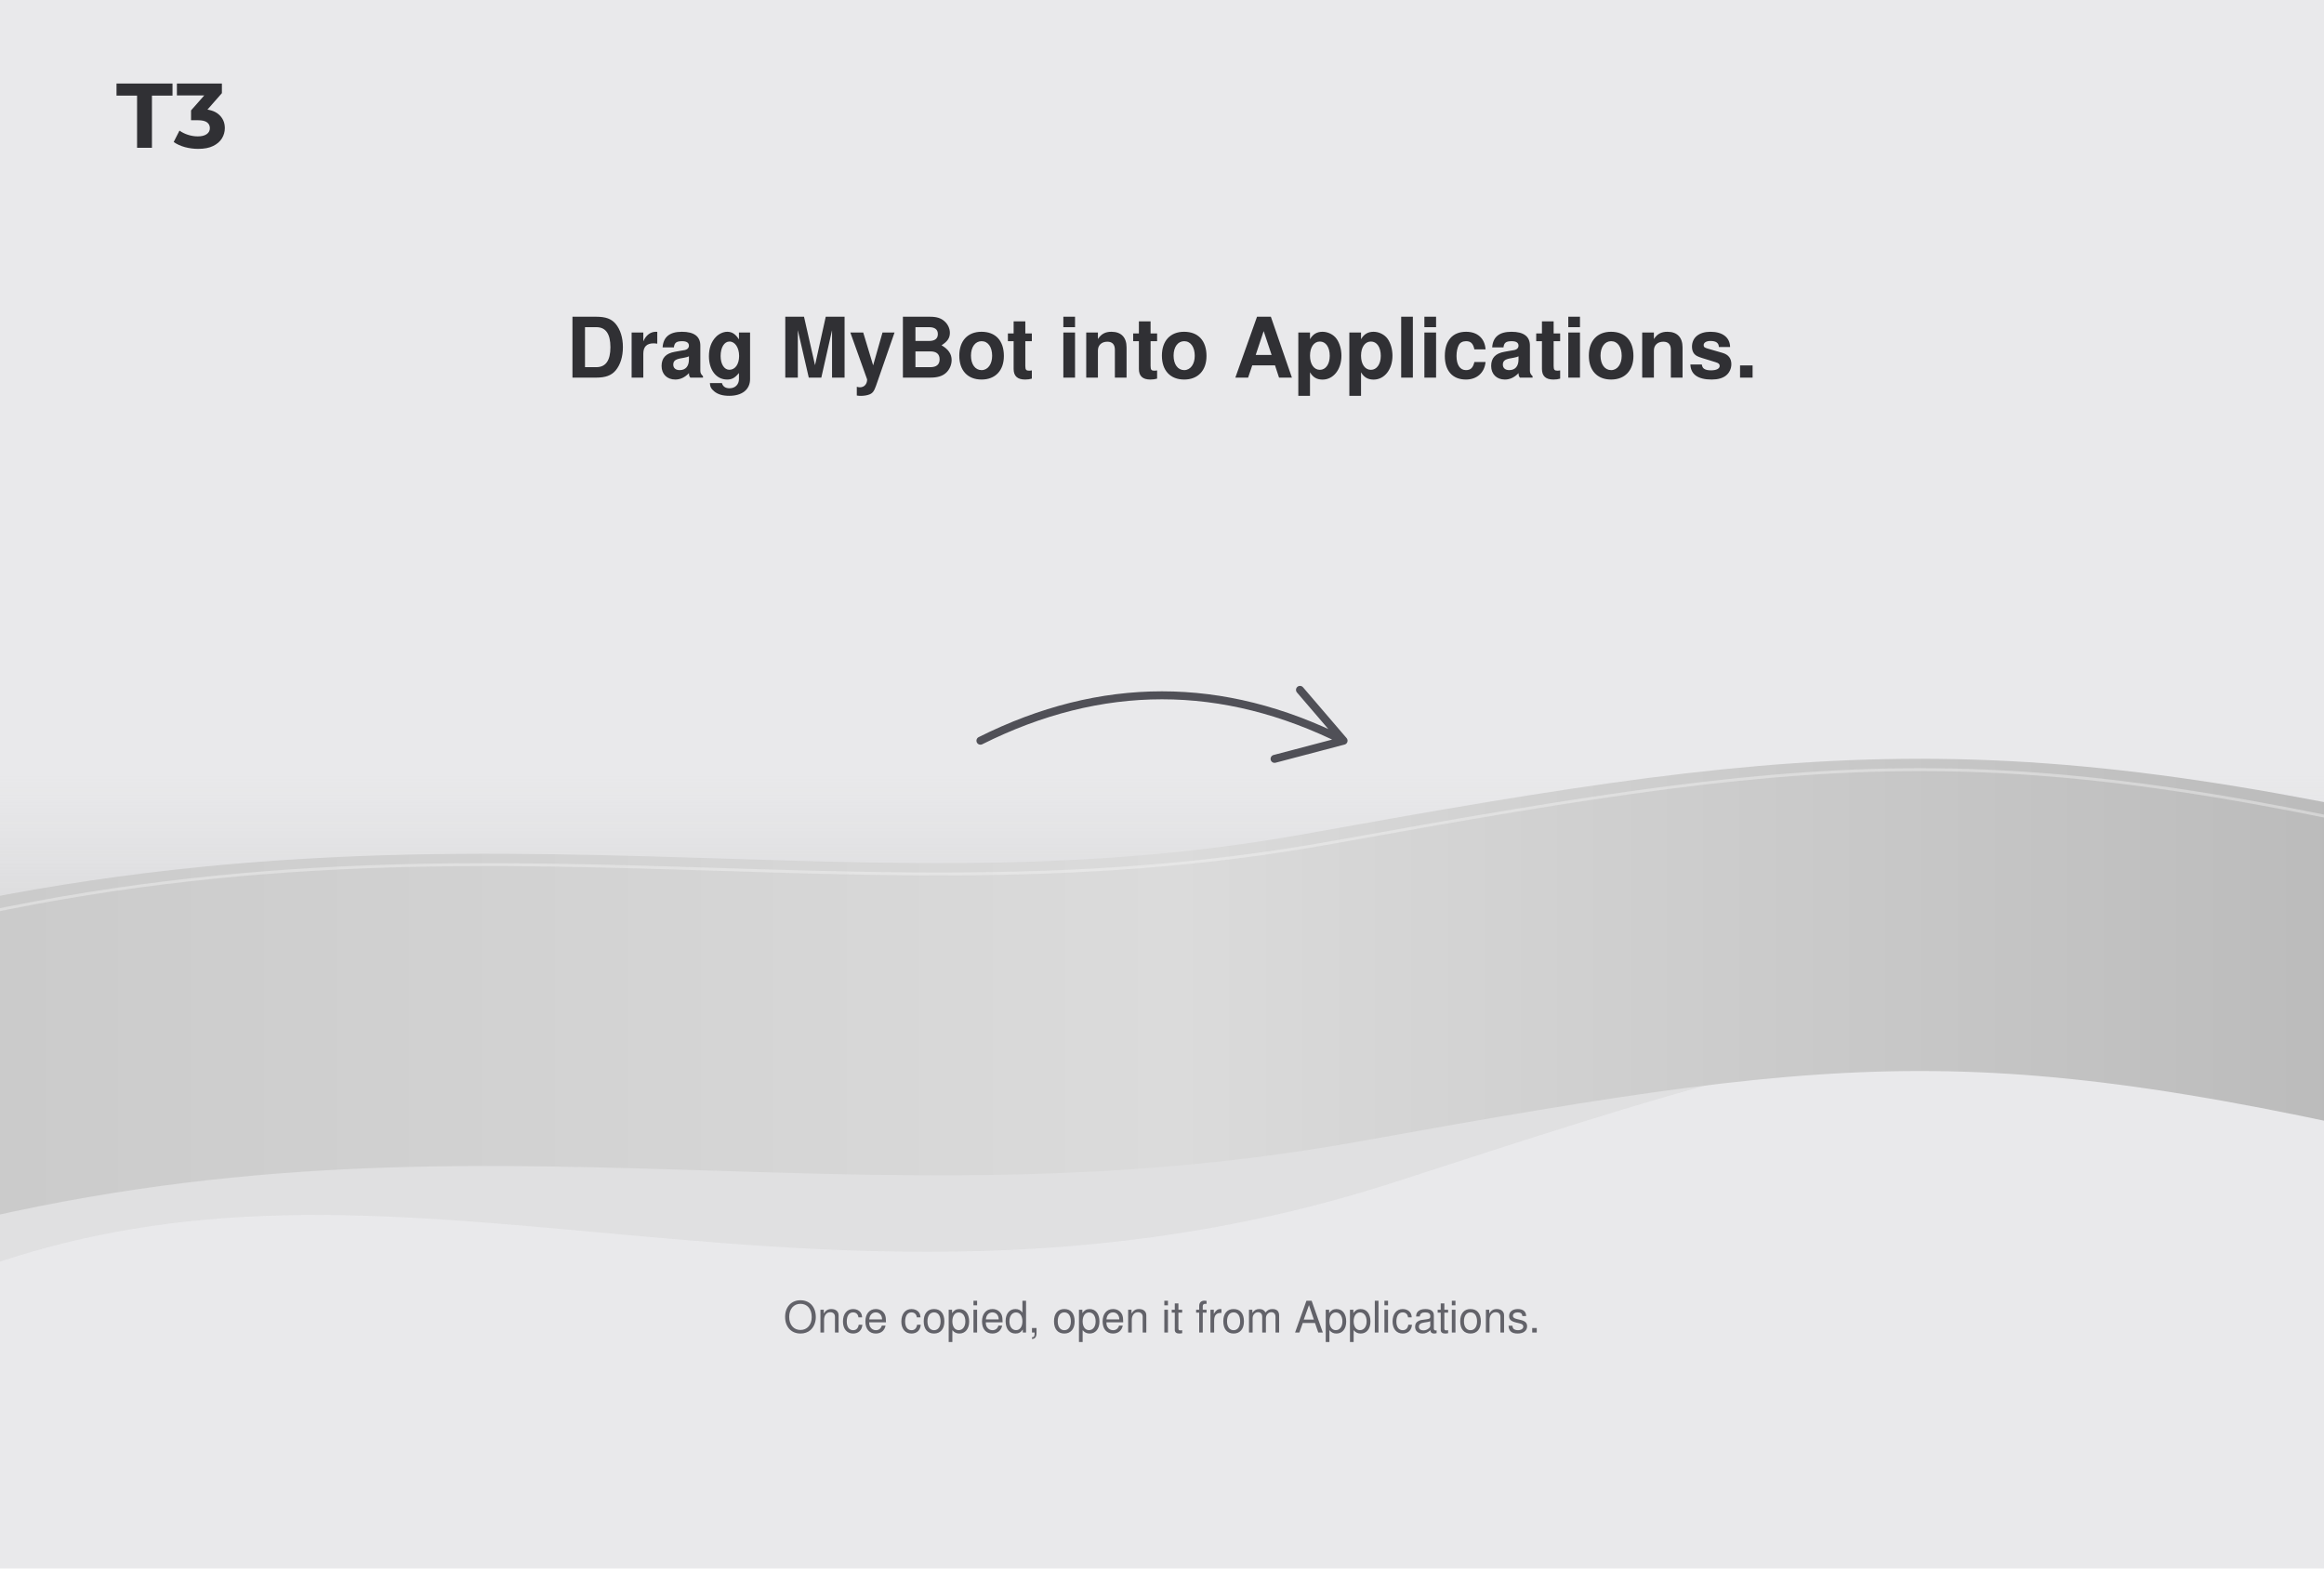
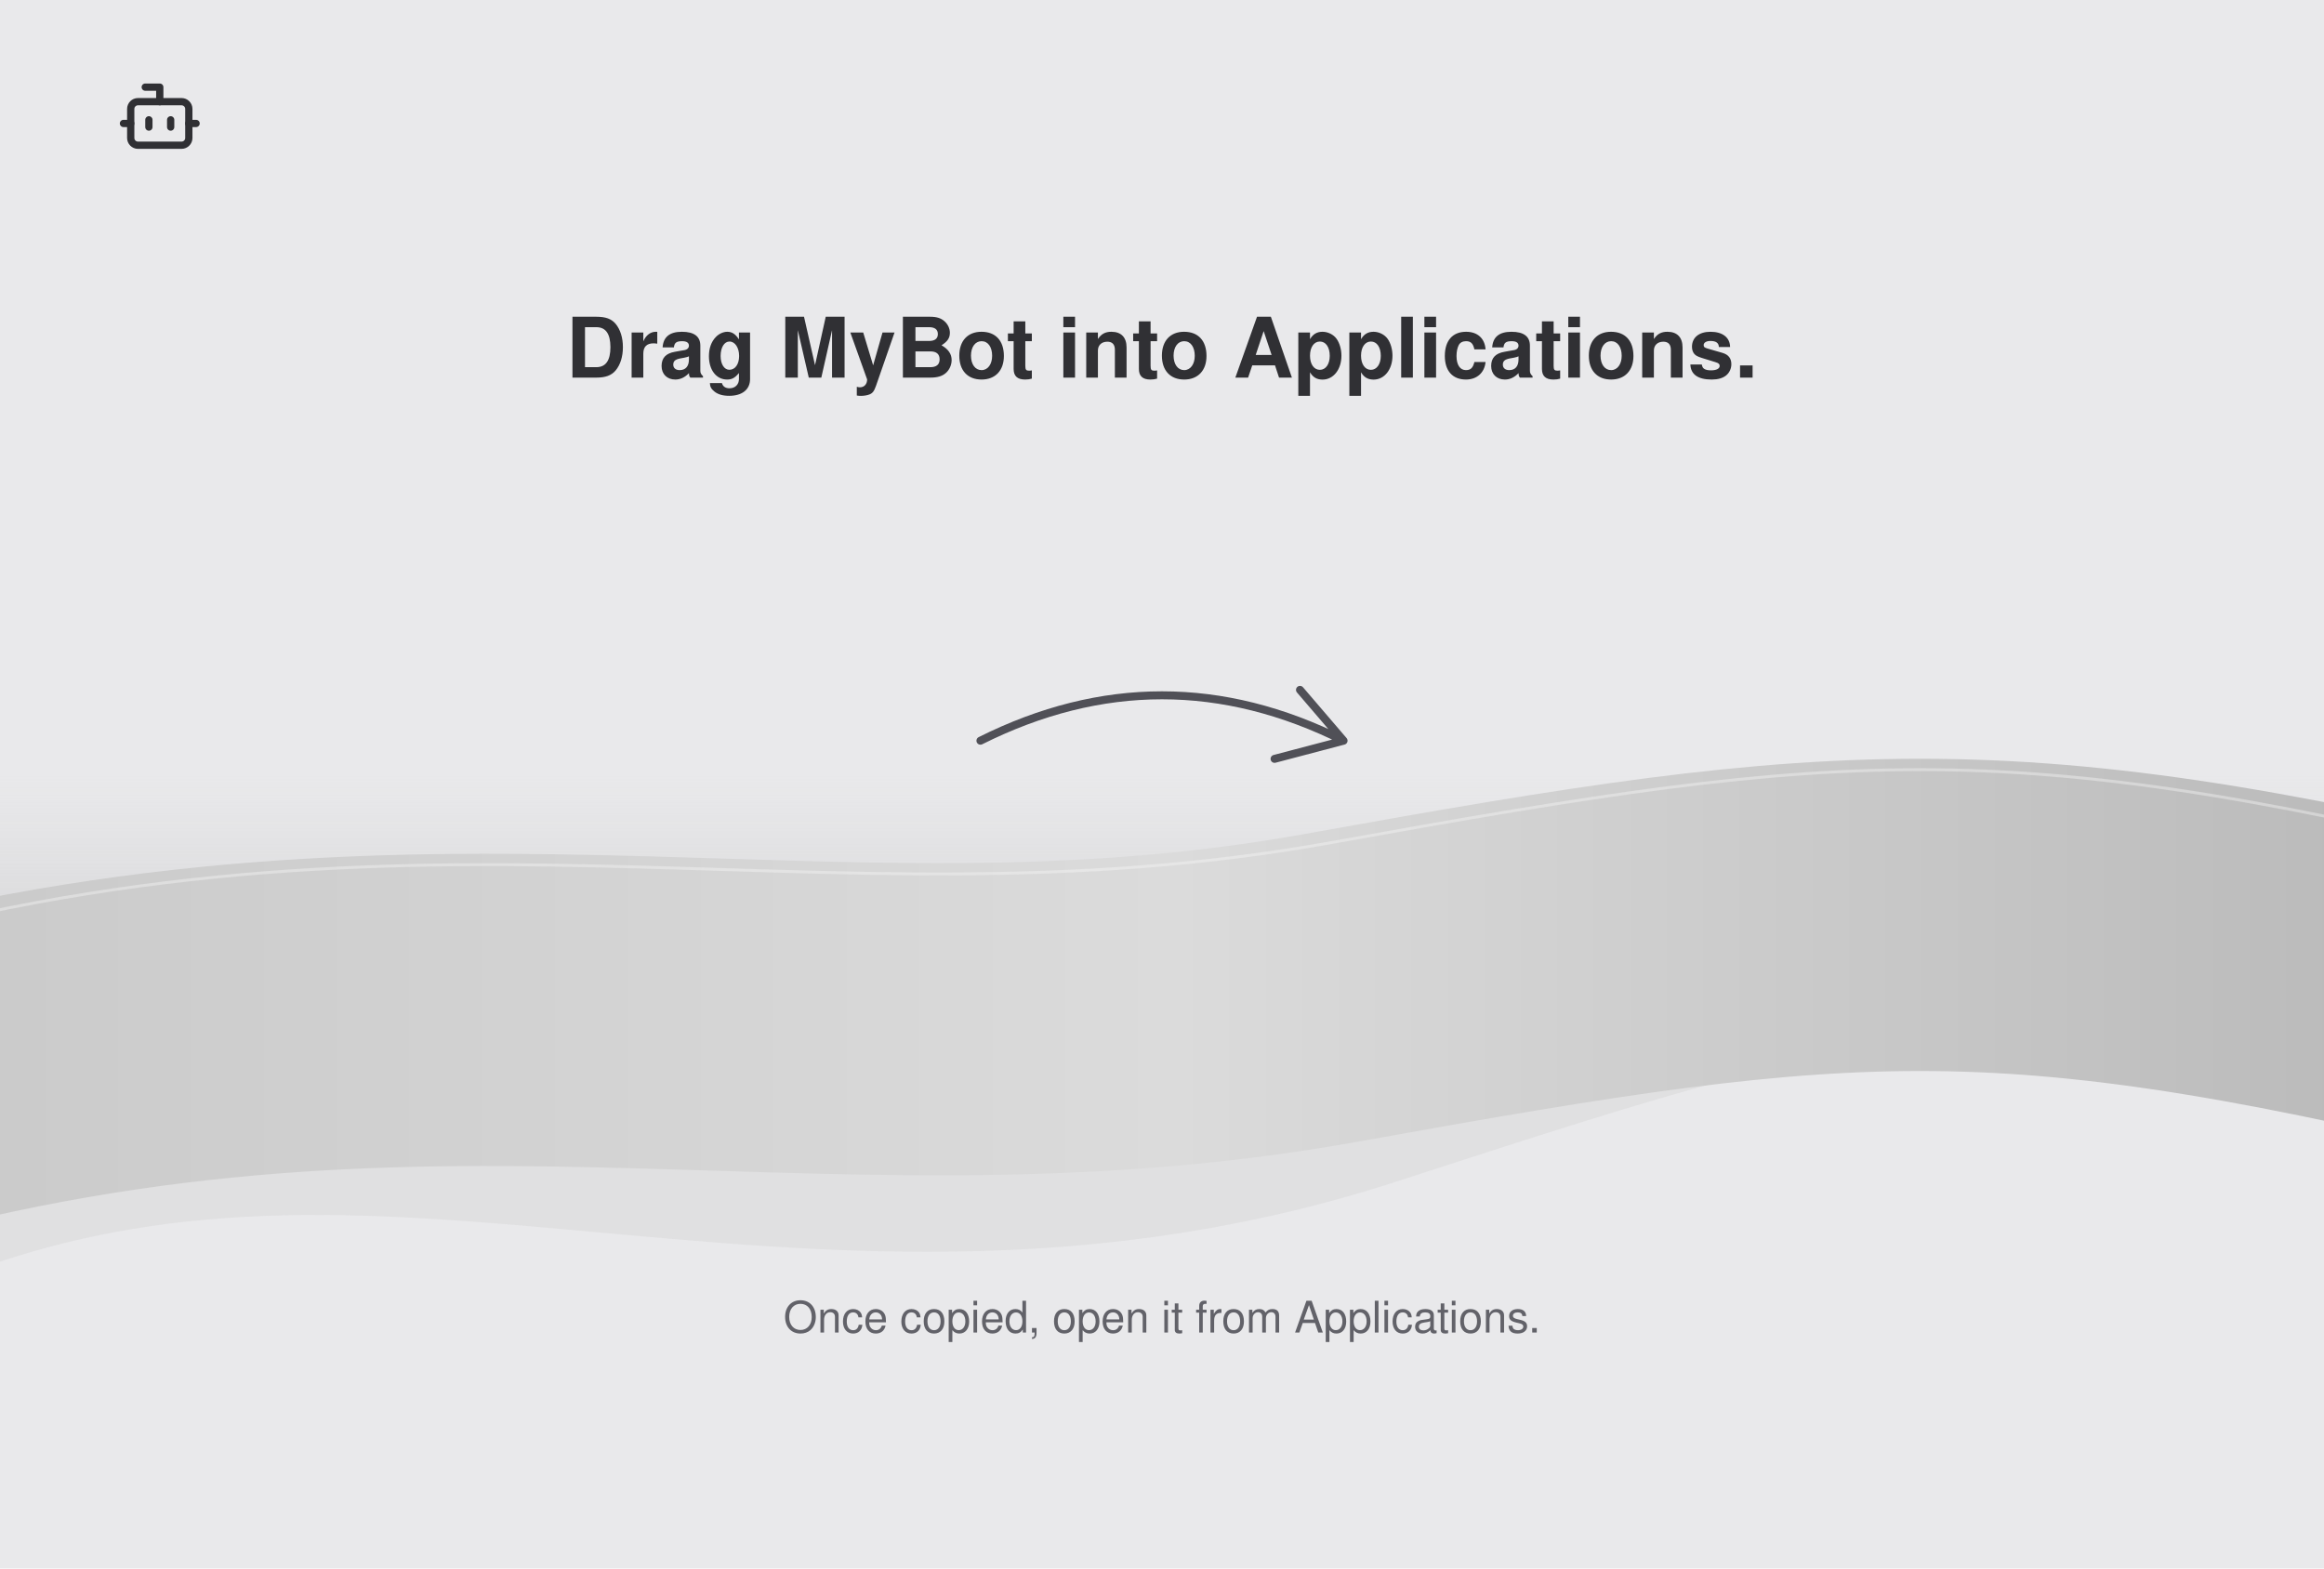
<svg xmlns="http://www.w3.org/2000/svg" width="1280" height="864" viewBox="0 0 640 432">
  <defs>
    <linearGradient id="veil" x1="0" y1="0" x2="0" y2="1">
      <stop stop-color="#B7B7B7" stop-opacity="0" />
      <stop offset=".55" stop-color="#A5A5A5" stop-opacity=".24" />
      <stop offset="1" stop-color="#D1D1D1" stop-opacity=".4" />
    </linearGradient>
    <linearGradient id="silk" x1="0" y1="0" x2="1" y2="0">
      <stop stop-color="#C8C8C8" />
      <stop offset=".5" stop-color="#DBDBDB" />
      <stop offset="1" stop-color="#B5B5B5" />
    </linearGradient>
  </defs>
  <rect width="640" height="432" fill="#E9E9EB" />
  <path d="M-60 293C95 220 214 304 362 256S559 191 707 257" stroke="url(#veil)" stroke-width="146" fill="none" opacity="1" stroke-linecap="round" stroke-linejoin="round" />
  <path d="M-60 306C113 252 223 298 367 272S553 242 707 280" stroke="url(#silk)" stroke-width="86" fill="none" opacity="1" stroke-linecap="round" stroke-linejoin="round" />
  <path d="M-60 266C113 212 223 258 367 232S553 202 707 240" stroke="#F5F5F5" stroke-width="0.8" fill="none" opacity="0.42" stroke-linecap="round" stroke-linejoin="round" />
-   <svg x="32" y="23" width="30" height="18" viewBox="15.531 37 94.394 56.96" fill="#303034">
-     <path d="M33.451 93V47.56H15.531V37H64.331V47.56H46.411V93H33.451ZM86.725 93.96C82.832 93.96 78.965 93.453 75.125 92.44C71.285 91.373 68.032 89.88 65.365 87.96L70.405 78.04C72.539 79.587 75.019 80.813 77.845 81.72C80.672 82.627 83.525 83.08 86.405 83.08C89.659 83.08 92.219 82.44 94.085 81.16C95.952 79.88 96.885 78.12 96.885 75.88C96.885 73.747 96.059 72.067 94.405 70.84C92.752 69.613 90.085 69 86.405 69H80.485V60.44L96.085 42.76L97.525 47.4H68.165V37H107.365V45.4L91.845 63.08L85.285 59.32H89.045C95.925 59.32 101.125 60.867 104.645 63.96C108.165 67.053 109.925 71.027 109.925 75.88C109.925 79.027 109.099 81.987 107.445 84.76C105.792 87.48 103.259 89.693 99.845 91.4C96.432 93.107 92.059 93.96 86.725 93.96Z" />
+   <svg x="32" y="20" width="24" height="24" viewBox="0 0 24 24" fill="none" stroke="#303034" stroke-width="2" stroke-linecap="round" stroke-linejoin="round">
+     <path d="M12 8V4H8" />
+     <rect width="16" height="12" x="4" y="8" rx="2" />
+     <path d="M2 14h2" />
+     <path d="M20 14h2" />
+     <path d="M15 13v2" />
+     <path d="M9 13v2" />
  </svg>
  <text x="320" y="104" fill="#303034" font-family="Helvetica" font-size="23" font-weight="700" text-anchor="middle">Drag MyBot into Applications.</text>
  <path d="M270 204Q320 179 370 204M358 190L370 204L351 209" stroke="#505057" stroke-width="2.2" fill="none" opacity="1" stroke-linecap="round" stroke-linejoin="round" />
  <text x="320" y="367" fill="#626269" font-family="Helvetica" font-size="12" font-weight="400" text-anchor="middle">Once copied, open it from Applications.</text>
</svg>
